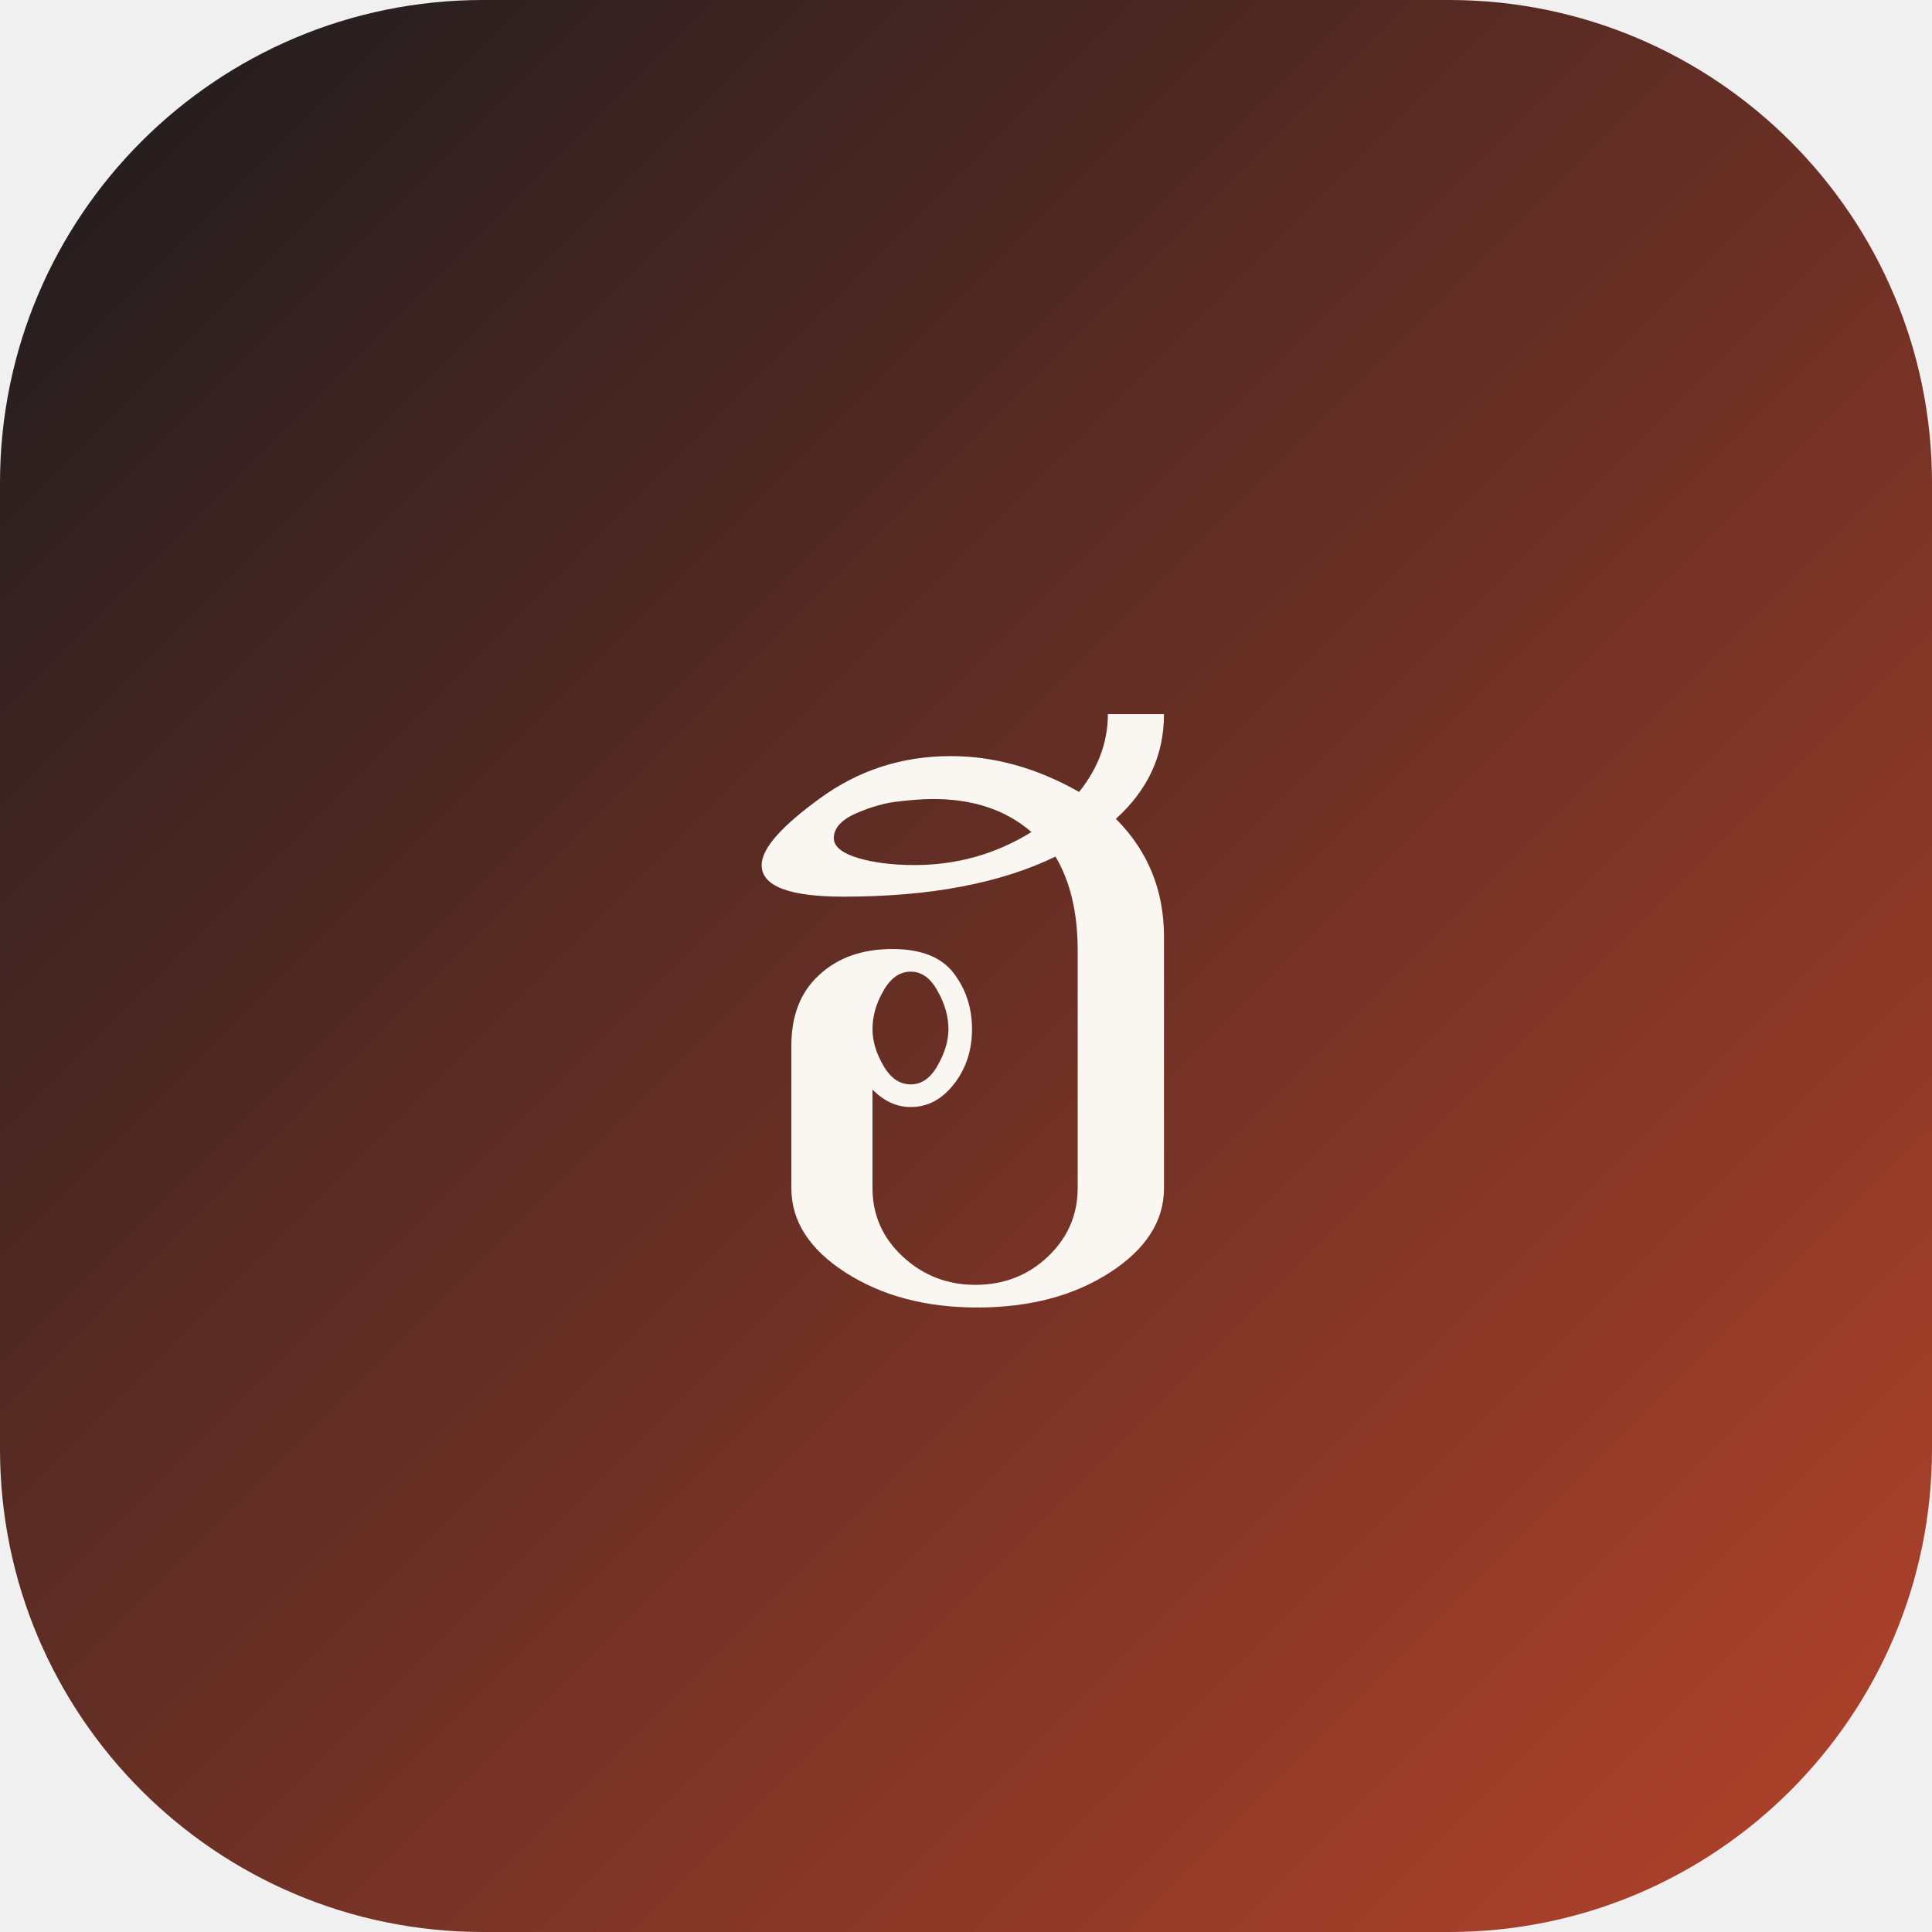
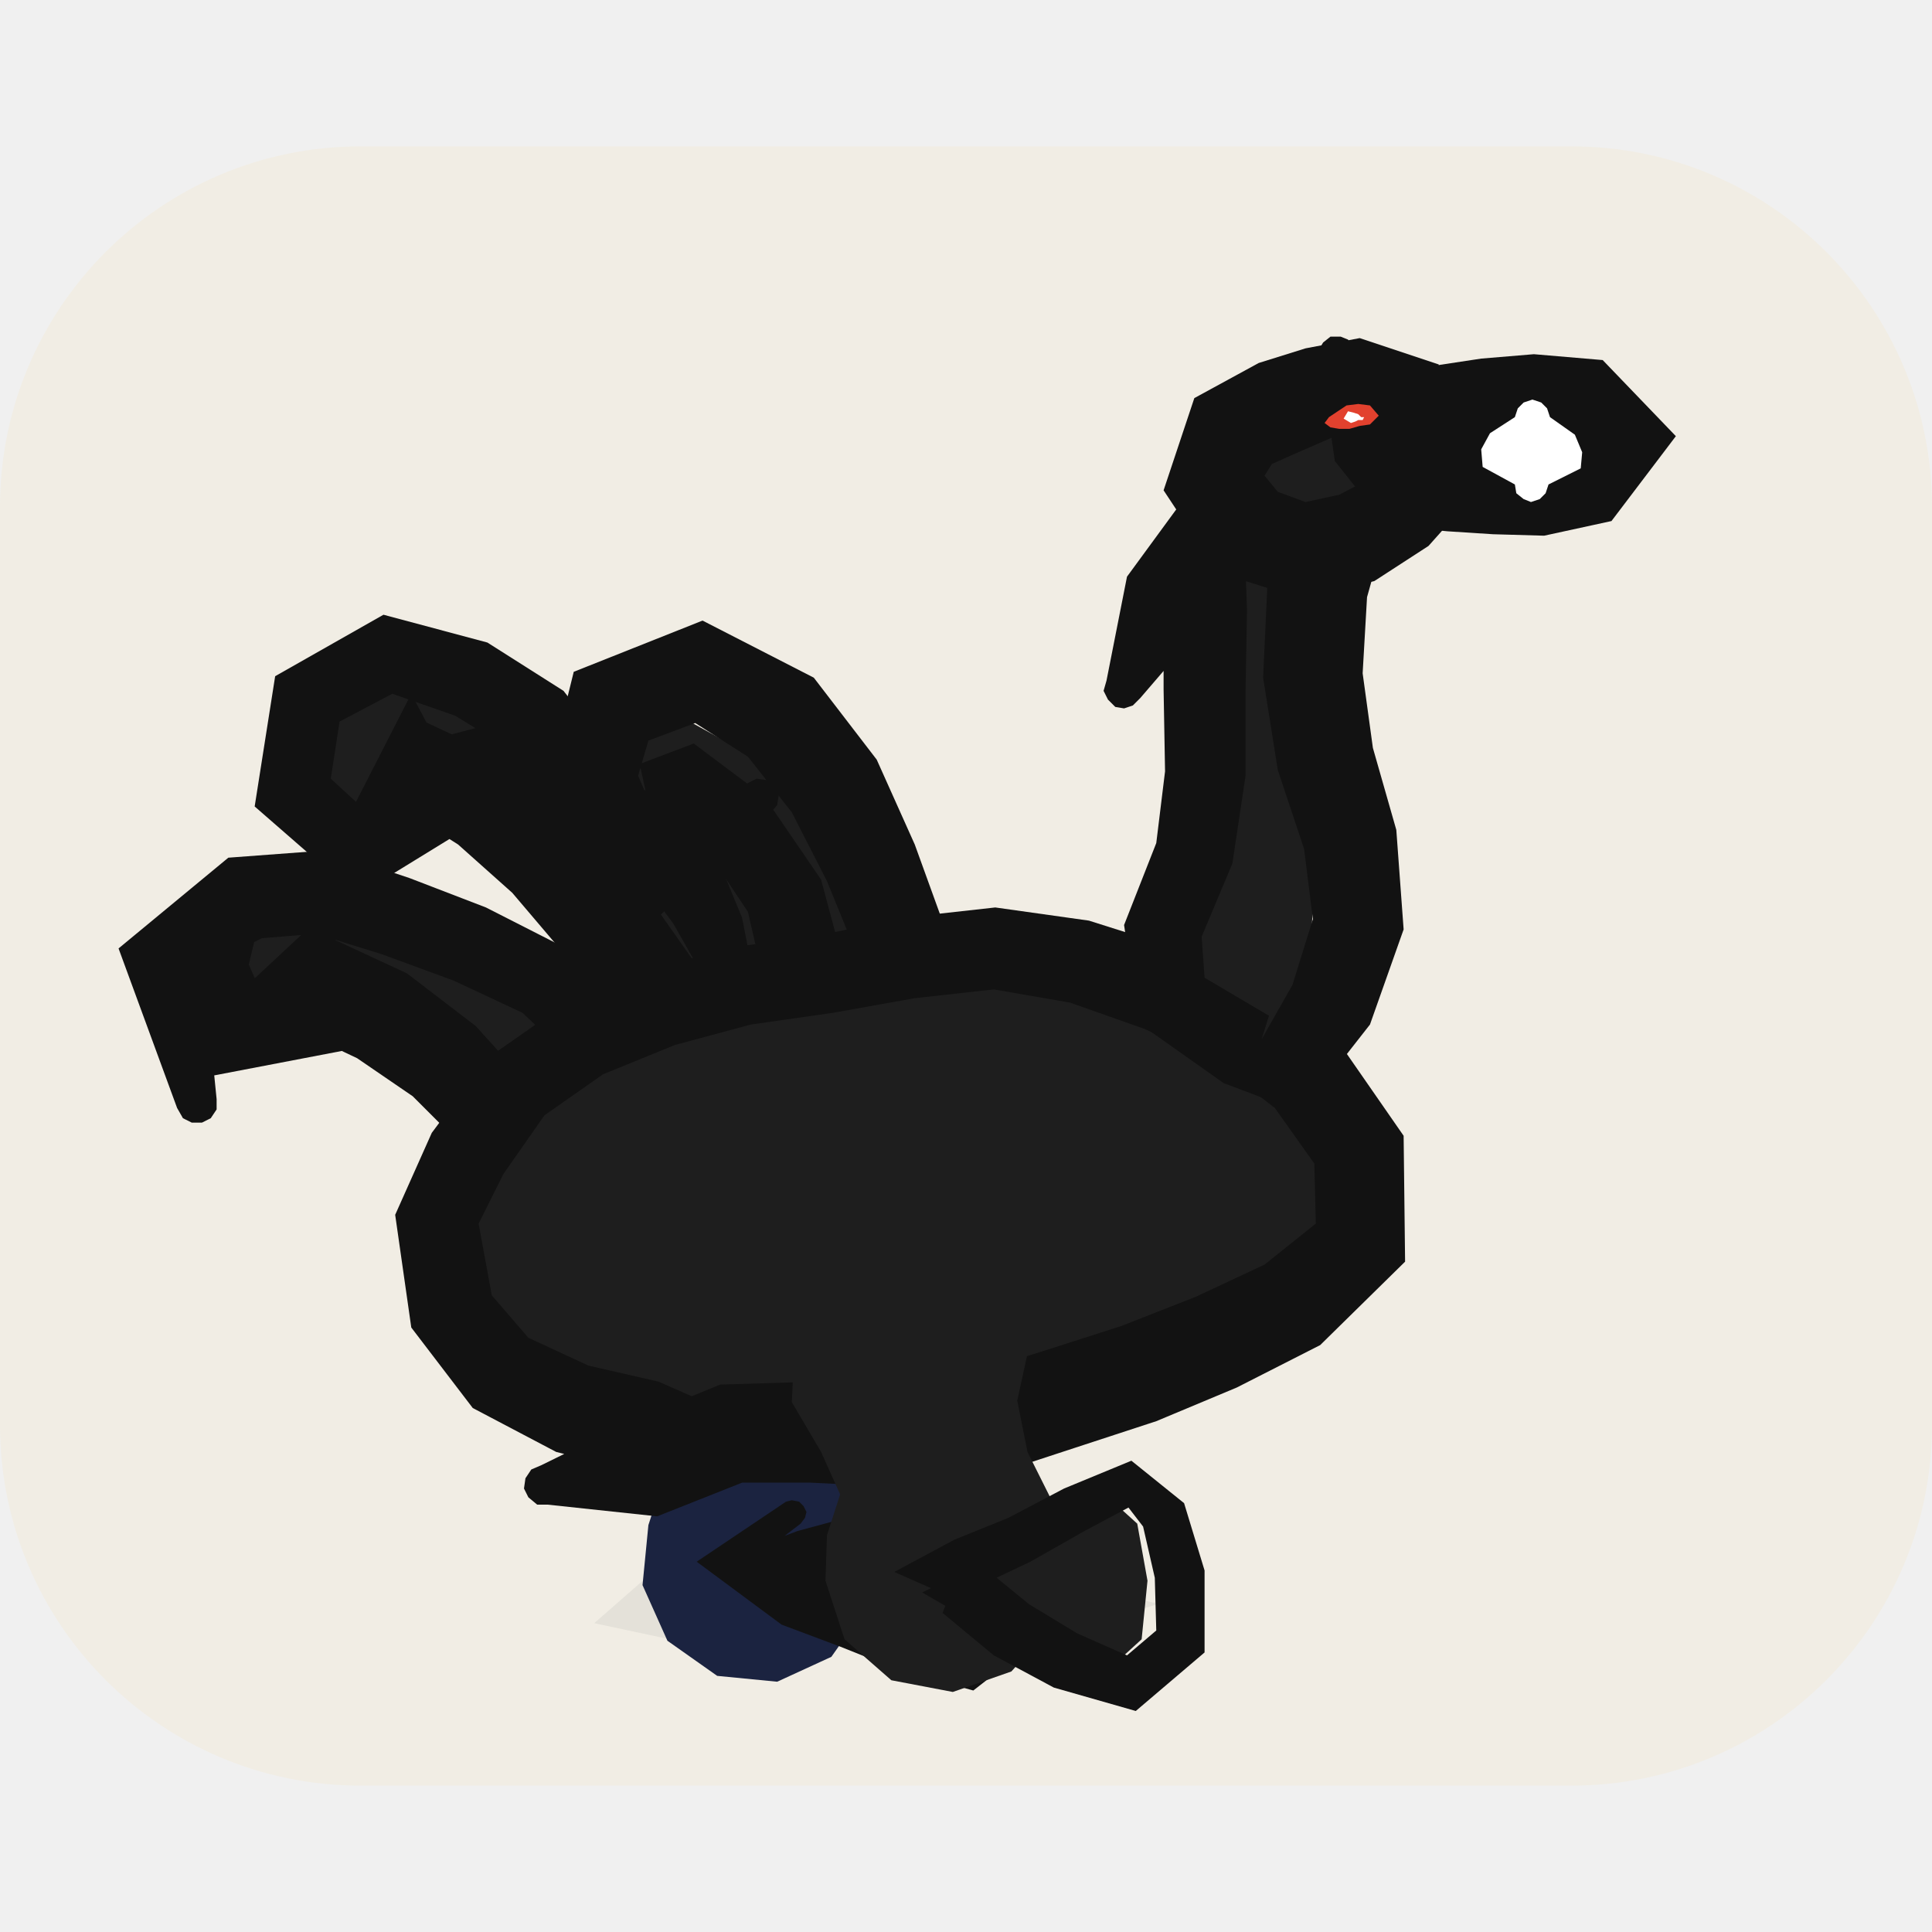
- <svg xmlns="http://www.w3.org/2000/svg" viewBox="0 0 64 64">
-   <defs>
-     <linearGradient id="g" x1="0" y1="0" x2="1" y2="1">
-       <stop offset="0%" stop-color="#1b1b1f" />
-       <stop offset="100%" stop-color="#b5432a" />
-     </linearGradient>
-   </defs>
-   <rect width="64" height="64" rx="16" fill="url(#g)" />
-   <text x="32" y="43" font-family="Georgia, 'Times New Roman', serif" font-size="34" text-anchor="middle" fill="#faf7f2">ฮ</text>
+ <svg xmlns="http://www.w3.org/2000/svg" viewBox="-6 -6 132 112" width="64" height="64" role="img" aria-label="hongsa-stand">
+   <rect x="-6" y="-6" width="132" height="112" rx="24.64" fill="#F1EDE4" />
+   <path d="M74.1 93.3L69.1 94.8L63.6 96L57.9 96.3L52.2 96.5L46.5 96.1L40.7 96.2L34.6 94.9L38.6 91.4L44.5 91.3L50.2 91.2L56 91.3L61.7 91.3L67.3 92.2L72.8 93.5Z" fill="#D9D6D0" fill-opacity="0.55" />
+   <path d="M41.1 76.7L41.9 80.3L41.4 83.1L39.3 85.1L38.3 88.2L37.9 92.3L39.6 96.1L43 98.5L47.1 98.9L50.8 97.2L53.2 93.8L54.7 90.6L54.7 86.1L55 82.1L56.8 79.1L56.4 75L54 71.7L50.2 70L46.1 70.4L42.8 72.9Z" fill="#1B2340" />
+   <path d="M44.1 92L47.4 91L51.2 89.1L55.1 87.4L59 85.6L61.5 87.8L62.4 92L61.9 96.3L59 98.8L54.8 97.3L51.1 95.1L47.3 93.2Z" fill="#1B2340" />
+   <path d="M48.7 92.5L46.9 91.6L49.3 92.7L53.7 91.3L57.7 89L60.4 86.6L61.7 87.7L62.7 91.1L61.8 94.7L60 96.2L56.6 94.8L52.8 93.1L49.1 91.5L45.3 90.7L48.7 88.1L49 87.7L49.1 87.3L48.9 86.9L48.6 86.6L48.1 86.5L47.7 86.6L41.6 90.7L47.4 95L51.4 96.5L55.4 98.1L60.5 99.5L64.6 96.3L66 91.1L64.5 85.8L60 83L55.6 85.8L52.2 87.6L48.5 88.6L43.2 90.6L47.7 93.9L48.2 94.1L48.6 94L49 93.7L49.1 93.3L49 92.8Z" fill="#121212" />
+   <path d="M37.4 59.8L34.3 55L30.7 50.4L26 46.9L20.6 44.7L14.8 44L9.3 45.1L6.4 49.9L8.9 54.8L13.9 53.7L12.7 49.6L12.2 50.9L14.4 49.4L20 51.7L24.2 55.7L27.7 60.3L30.9 63.6L35.7 60.6Z" fill="#1E1E1E" />
+   <path d="M9.6 44.6L4.6 49.4L8.5 57.5L17.9 55.7L16.6 46L9.3 52.8L14.6 54.5L18.4 56.3L22.2 58.9L26.2 62.9L32.1 66.4L38.4 63L41.3 58.8L37.4 53.1L32.7 48.8L27.2 46L22 44L16.3 42.1L9.6 42.6L2.1 48.8L6.1 59.7L6.5 60.4L7.1 60.7L7.8 60.7L8.4 60.4L8.8 59.8L8.8 59.1L7.9 50.1L11.9 48.1L15.6 47.8L20.1 49.2L25 51L29.7 53.2L33.3 56.6L35.9 60.3L35.4 58.1L32 60.5L30.3 58.3L26.5 54.1L21.8 50.5L16.2 47.9L15.8 50.4L12.4 51.6L12.4 51.4L11.7 51.5L11 49.9L11.9 46.1L12.1 45.4L12 44.7L11.5 44.2L10.8 44L10.2 44.1Z" fill="#121212" />
+   <path d="M46.7 55.5L44.8 50.1L42.1 45.1L38.7 40.4L34.5 36.7L29.8 33.6L24.7 31.5L19.5 30.4L15 32.9L13.7 38.1L17.7 41.6L22.2 39.3L19.6 35.5L19.3 37.7L21.5 35.9L26.4 38.8L30.1 42.9L33.3 47.4L35.7 52.5L37.9 57.9L43.2 56.8Z" fill="#1E1E1E" />
+   <path d="M36.1 35.8L32.5 31.2L27.3 27.9L20.2 26L12.8 30.2L11.4 39.1L18.4 45.2L26.7 40.1L22.1 31.4L17.7 40L22.3 39.8L25.3 41.7L29 45L32.4 49L35.4 53.2L38 59.4L44.8 58.8L50.4 55.9L48.5 48.8L45.3 43.5L41.6 38.8L36.8 34.1L29.7 32.9L24 34.4L23.4 34.5L22.9 34.9L22.8 35.5L22.9 36.1L23.3 36.5L23.9 36.7L29.1 38.4L34 39.4L36.8 42.8L40 47.1L42.5 51.5L43.8 54.3L43.5 52L41.9 53.5L41.7 50.1L37.9 44.7L33.8 40.2L29.2 36.2L23 33.3L23 36.5L20.4 37.3L21.1 38.3L19.1 39.5L16.6 37.2L17.2 33.3L20.8 31.4L25.1 32.9L29.5 35.6L34.7 37.7L35.3 37.9L35.9 37.8L36.4 37.5L36.6 36.9L36.5 36.3Z" fill="#121212" />
+   <path d="M55.2 54.6L54 49.2L52.4 43.8L49.2 39.1L45.1 35.5L40.4 32.9L35.3 33.7L33 38.8L37.5 42.1L39.6 37.9L38.5 37.9L42.6 41.6L44.7 46.7L45.8 52.3L48.9 55.3Z" fill="#1E1E1E" />
+   <path d="M33.5 38.9L38.9 43.8L43.2 37.8L37.8 39L42.3 42.1L45.1 46.3L46.3 51.5L49.2 55.8L58.4 56L58.6 47.5L56.5 41.7L53.9 35.9L49.6 30.3L42 26.4L33.2 29.9L31 38.8L38.7 46.9L46.6 39.6L47.1 39L47.2 38.4L46.9 37.7L46.4 37.3L45.7 37.2L45.1 37.5L39.1 40.5L37.6 37L38.3 34.6L41.5 33.4L45.1 35.7L48.1 39.5L50.5 44.2L52.5 49.1L54.3 51.7L51.5 50.6L51.6 49.7L50.1 44.1L46.2 38.4L41.4 34.8L37.7 36.2L38.1 38L35.1 36.8L34.5 36.6L33.8 36.7L33.3 37.1L33 37.7L33.1 38.4Z" fill="#121212" />
+   <path d="M21.9 66.9L24.6 62.2L28.4 58L32.9 54.3L38.2 52.1L43.8 50.6L49.5 49.9L55.2 49.4L61 49.5L66.6 50.8L72 52.6L77 55L81.7 58L84.6 62.6L84.3 67.9L80.8 72.2L76.3 75.5L71.3 78.5L65.7 80.2L60.1 81.3L54.5 82.4L48.8 83.1L43 83.4L37.4 82.1L32.2 80.1L27.3 77.5L23.5 73.5Z" fill="#1E1E1E" />
+   <path d="M44 80.6L39 78.4L34.2 77.3L30.1 75.4L27.6 72.5L26.7 67.6L28.4 64.2L31.2 60.2L35.2 57.4L40.1 55.4L45.3 54L50.9 53.2L56.5 52.2L61.9 51.6L67.1 52.5L72.2 54.3L77.1 56.6L81.1 59.7L83.8 63.5L83.9 67.6L80.4 70.4L75.7 72.6L70.6 74.6L65.3 76.3L60.2 77.9L55.1 78.6L49.6 78.4L43.2 78.6L37.1 81.1L31 84.1L30.3 84.4L29.9 85L29.8 85.7L30.1 86.3L30.7 86.8L31.4 86.8L38.9 87.6L44.7 85.3L49.4 85.3L55.4 85.6L61.7 84.8L67.5 82.9L73 81.1L78.5 78.8L84.2 75.9L90 70.2L89.9 61.6L85.6 55.4L80.2 51.4L74.4 48.8L68.4 46.9L62 46L55.7 46.7L50 47.9L44.2 48.7L38.4 50.2L32.6 52.6L27.3 56.3L23.5 61.4L21 67L22.1 74.7L26.3 80.2L32 83.2L38 84.7L43.9 83.3L44.6 83.2L45.1 82.7L45.3 82L45.2 81.3L44.7 80.8Z" fill="#121212" />
+   <path d="M79 57.7L81.9 53.1L83.6 47.8L83.9 42.1L83.2 36.5L81.8 30.9L81.5 25L83.3 19.5L86.4 14.9L82.6 11.6L78.2 15.5L75.3 20.5L74.2 26.2L74 31.9L74 37.6L73.9 43.2L72 48.5L72.4 52.8L77.1 56.2Z" fill="#1E1E1E" />
+   <path d="M76.5 19.5L73.5 25L73.5 31.1L73.6 36.7L73 41.6L70.8 47.2L71.8 53.9L77.6 58L82.9 60L87.6 54L89.9 47.5L89.4 40.7L87.8 35.1L87.1 30L87.4 24.8L88.8 19.8L90.9 14.1L84.6 8.8L78.5 12.7L75.1 17.8L71 23.4L69.6 30.5L69.4 31.2L69.7 31.8L70.2 32.3L70.8 32.4L71.4 32.2L71.9 31.7L76.2 26.7L80.4 21.7L83.4 17.5L85.4 15.7L83.9 14.5L82.1 17.5L80.6 23.8L80.3 30.3L81.3 36.6L83.1 42L83.7 46.8L82.3 51.3L80.2 55L80.7 53.4L76.3 50.8L76.1 48L78.2 43L79.1 37L79.1 31.2L79.2 25.7L79 20.1L79 19.4L78.6 18.9L78 18.5L77.3 18.6L76.8 18.9Z" fill="#121212" />
+   <path d="M90.9 12.8L90.1 15.9L87.8 18L85 19.3L81.8 20.2L78.3 19.5L76.1 16.7L76.5 13.2L79 10.5L82.2 9L85.8 8.5L89.2 9.7Z" fill="#1E1E1E" />
+   <path d="M89.3 11.5L90.5 13.7L89.8 15.2L88 16.5L85.5 17.8L83.2 18.3L81.3 17.6L80.4 16.5L80.9 15.7L82.7 14.9L85 13.9L87.1 13.2L87.9 12.5L88.3 12.4L87.2 12.9L86.7 13.1L86.3 13.5L86.2 14.1L86.3 14.6L86.8 15L87.3 15.1L91.8 15.3L92.3 8.9L86.9 7.1L83.2 7.8L80 8.8L75.6 11.2L73.5 17.5L77.2 23.1L82.9 24.9L87.9 23.7L91.6 21.3L94.9 17.6L94.7 12L90.8 9.8L90.3 9.6L89.7 9.6L89.2 9.9L89 10.5L89 11Z" fill="#121212" />
+   <path d="M88.4 11.5L91.2 12.2L94.4 12.4L97.6 13L100.9 13.4L103.1 14.5L101.6 16.9L98.6 18.2L95.3 18.4L92 18.6L88.7 17.8L88.7 14.3Z" fill="#E2412E" />
+   <path d="M91.4 17L92.6 13.7L91.8 13.3L92.2 14.4L95.7 14.1L98.7 14.1L101 14.2L102 14.1L100.9 13.6L99.2 13.6L96.2 13.5L92.9 13.5L91.6 14L89.7 13L86.5 7.8L86.1 7.2L85.6 7L84.9 7L84.4 7.4L84.1 7.9L84.2 8.6L85.2 15.5L88.7 19.9L92.9 20.3L96 20.5L99.5 20.6L104.1 19.6L108.5 13.8L103.5 8.6L98.8 8.2L95.2 8.5L91.9 9L87.6 10L87.9 14.2L88.9 16.9L89.1 17.5L89.5 18L90.1 18.2L90.8 18L91.2 17.6Z" fill="#121212" />
+   <path d="M97.5 12.5L95.8 13.6L95.2 14.7L95.3 15.9L97.5 17.1L97.6 17.7L98.1 18.1L98.6 18.3L99.2 18.1L99.6 17.7L99.8 17.1L102 16L102.1 14.9L101.6 13.7L99.9 12.5L99.7 11.9L99.3 11.5L98.7 11.3L98.1 11.5L97.7 11.9Z" fill="#FFFFFF" />
+   <path d="M88.2 12.4L87.6 13L86.9 13.1L86.2 13.3L85.5 13.3L84.9 13.2L84.5 12.9L84.8 12.5L85.4 12.1L86 11.7L86.8 11.6L87.6 11.7Z" fill="#E2412E" />
+   <path d="M87.3 12.4L87.2 12.5L87.1 12.7L86.8 12.7L86.6 12.8L86.3 12.9L85.8 12.6L86.1 12.1L86.5 12.2L86.8 12.3L87 12.5L87.2 12.5Z" fill="#FFFFFF" />
+   <path d="M48.1 79.8L50.1 83.2L51.4 86.1L50.5 88.9L50.4 92L51.7 96L54.9 98.8L59.1 99.6L63.1 98.2L65.9 95.1L66.7 90.9L66.2 87.2L64.2 83.2L63.5 79.7L64.2 76.5L62.3 72.7L58.7 70.3L54.5 70.1L50.7 72L48.3 75.5Z" fill="#1E1E1E" />
+   <path d="M53.4 92L57.6 89.6L61.7 88.4L65.8 87.5L69.6 86.2L71.7 88.1L72.4 92L72 96L69.7 98.1L65.9 96.4L61.9 95L57.8 93.9Z" fill="#1E1E1E" />
+   <path d="M59.9 91.7L58.4 91.7L60.4 92.6L64.4 90.7L68.1 88.6L71.1 87L72.1 88.3L72.9 91.8L73 95.4L71 97.1L67.6 95.6L64.3 93.6L61 90.9L57 92.8L60.3 94.7L60.7 94.9L61.1 94.9L61.5 94.7L61.7 94.3L61.7 93.9L61.5 93.5L59.8 90.6L58.4 94.2L61.9 97.1L66 99.3L71.6 100.9L76.3 96.9L76.3 91.3L74.9 86.7L71.3 83.8L66.7 85.7L62.9 87.7L59.2 89.2L55.1 91.4L59.4 93.3L59.8 93.4L60.2 93.2L60.5 92.8L60.5 92.4L60.3 92Z" fill="#121212" />
</svg>
